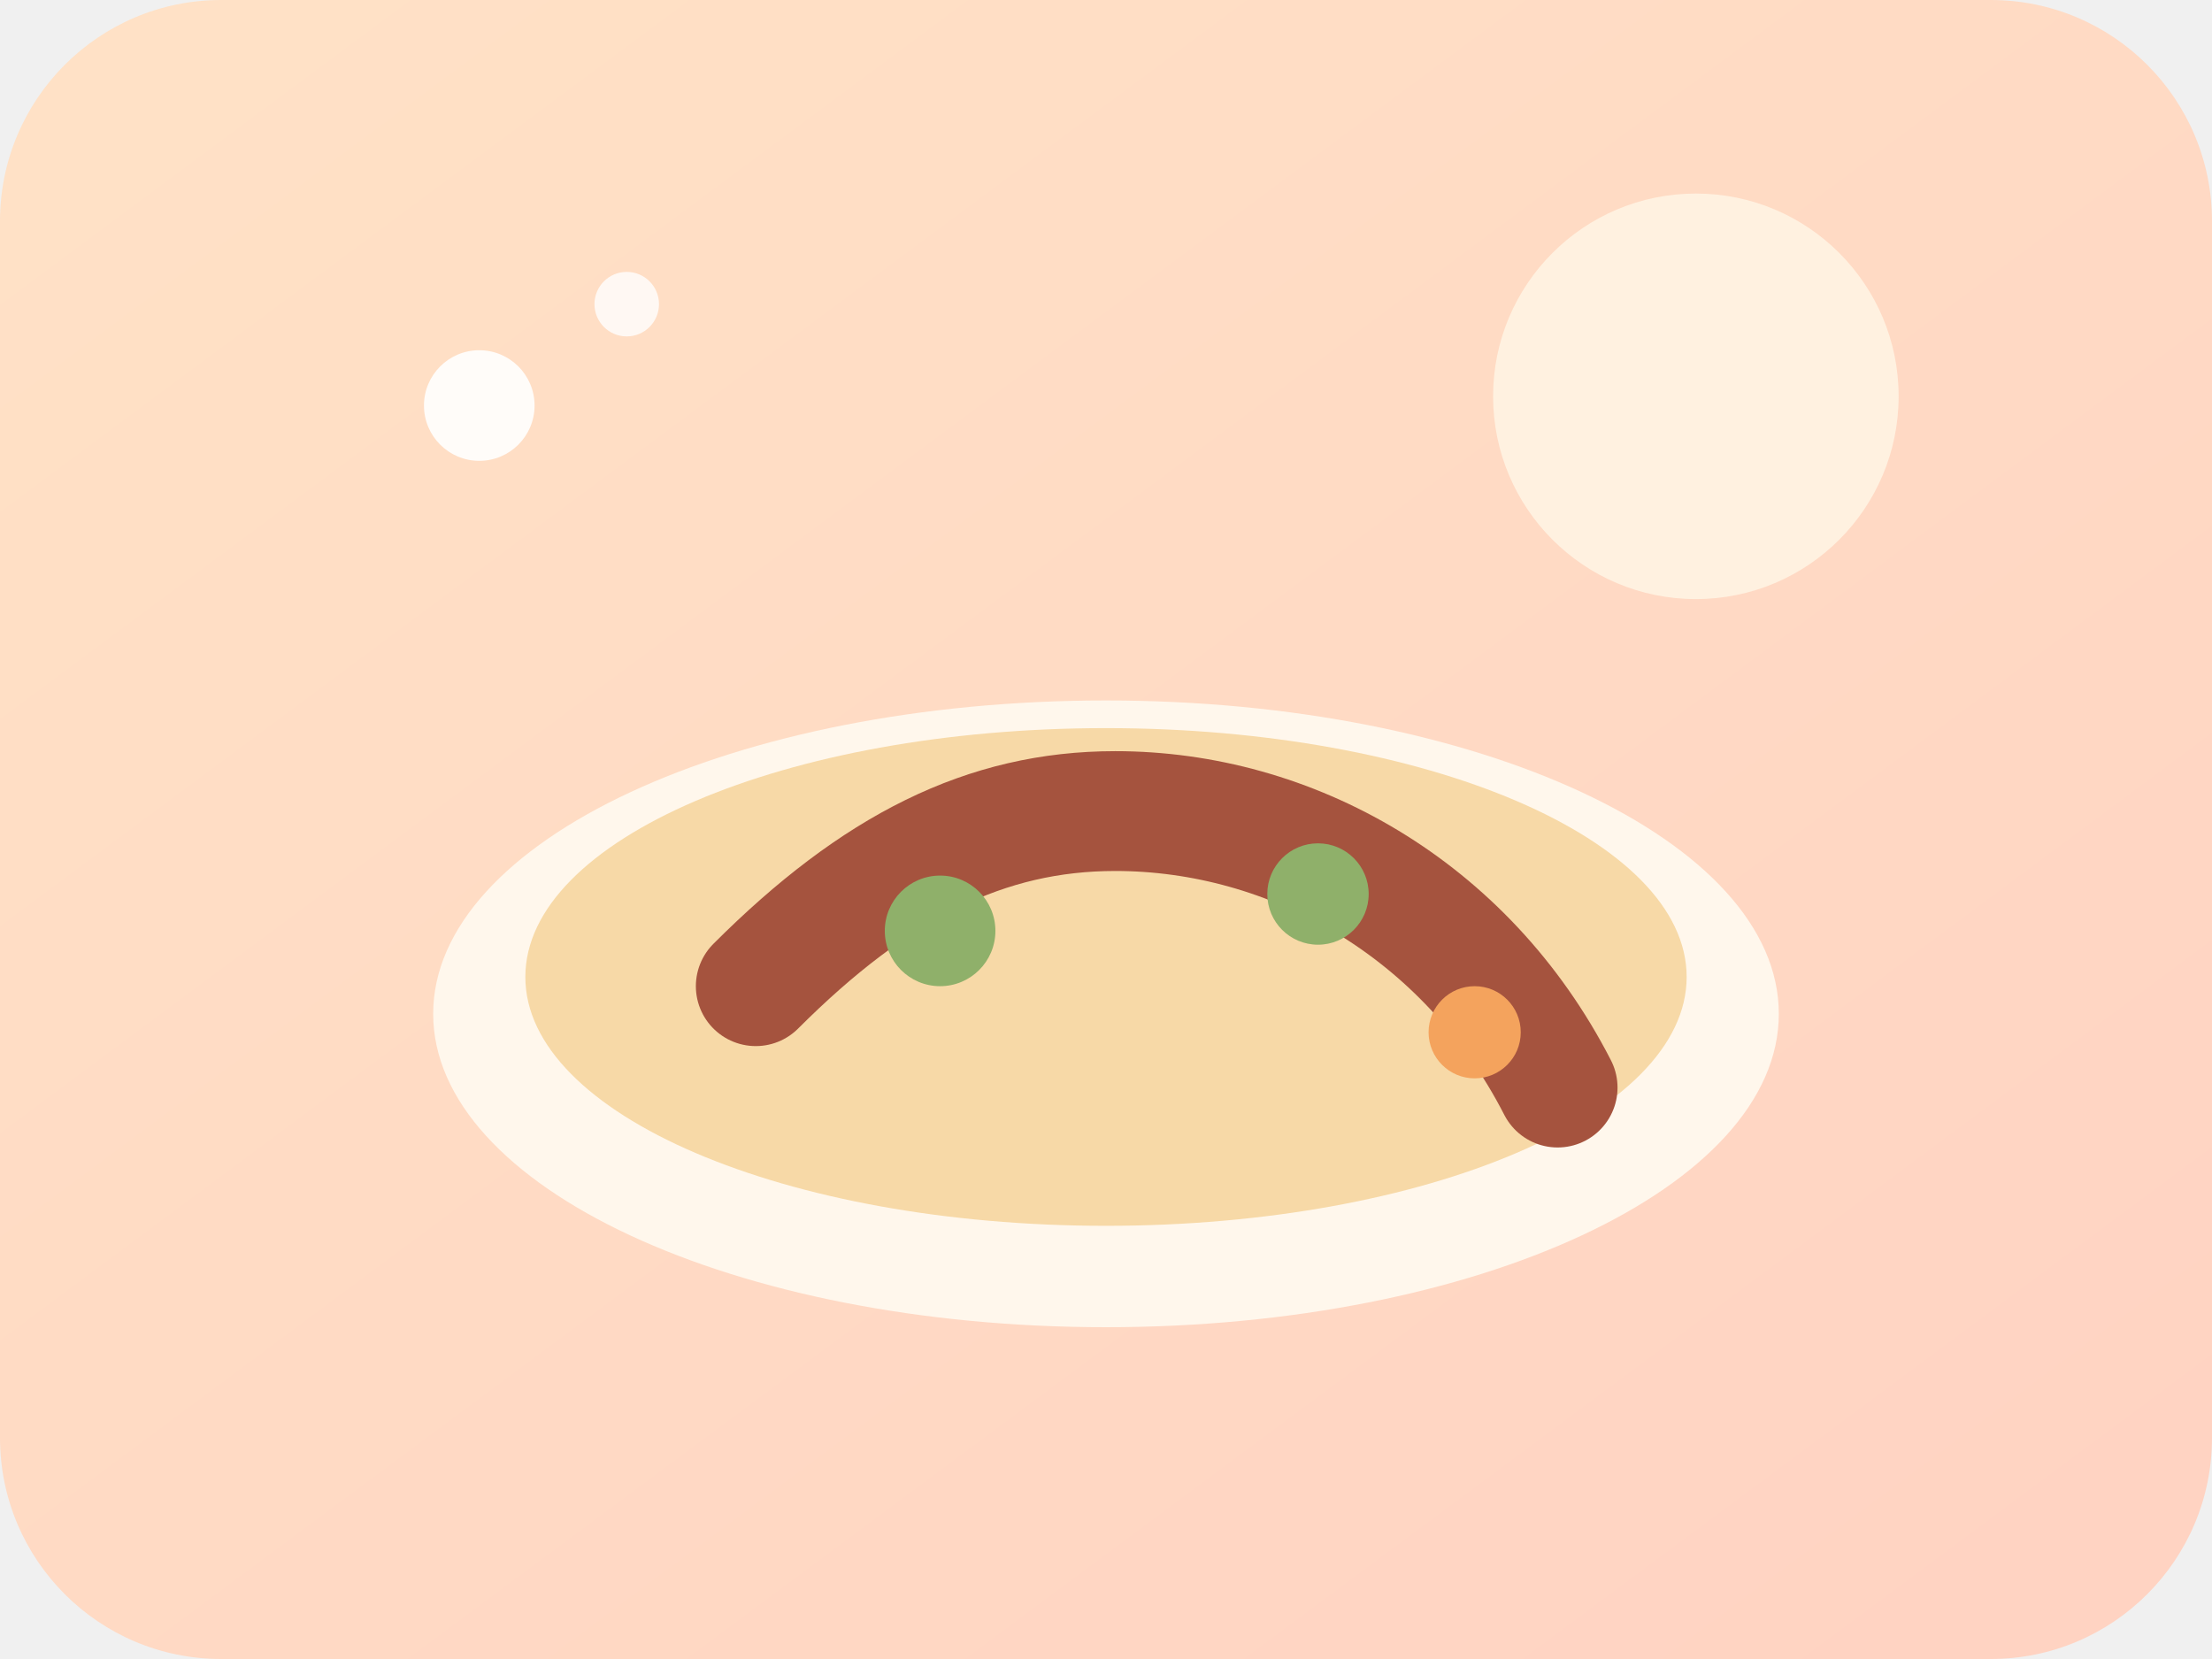
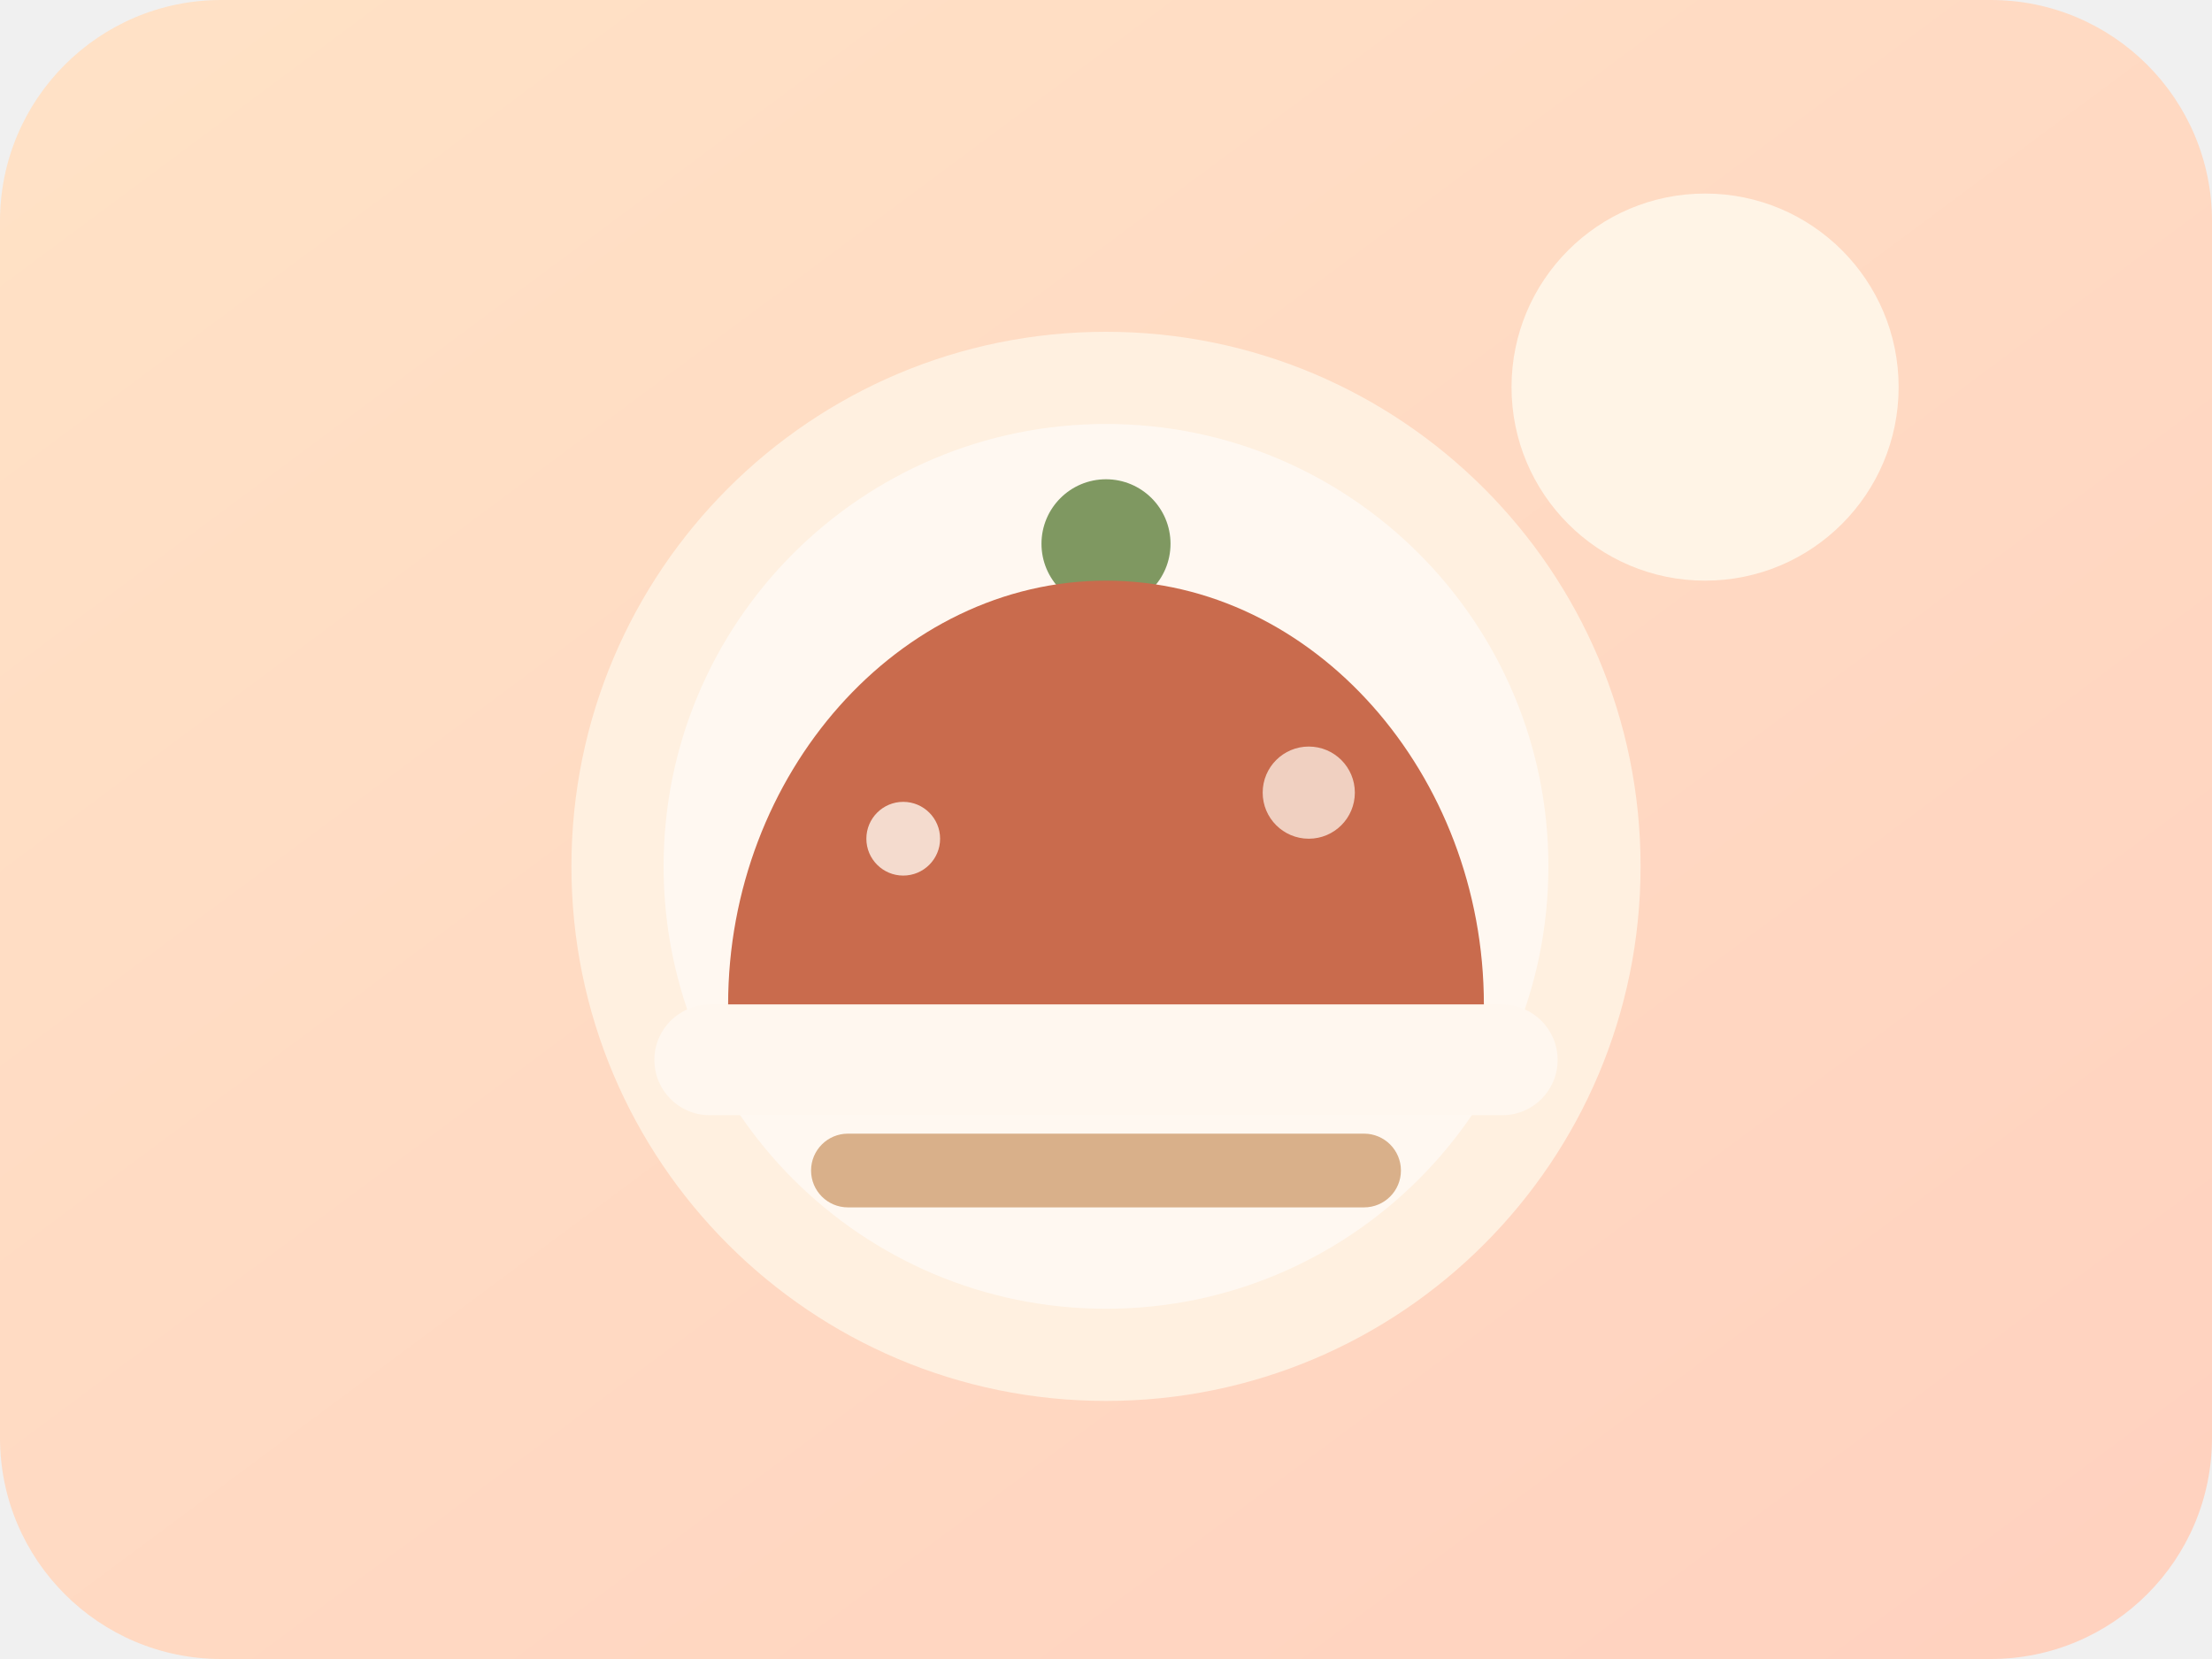
<svg xmlns="http://www.w3.org/2000/svg" viewBox="0 0 480 360" role="img" aria-label="Pratos principais">
  <defs>
    <linearGradient id="bg" x1="0%" y1="0%" x2="100%" y2="100%">
      <stop offset="0%" stop-color="#ffe2c6" />
-       <stop offset="100%" stop-color="#ffd2c2" />
+       <stop offset="100%" stop-color="#ffd1bf" />
    </linearGradient>
  </defs>
  <rect width="480" height="360" rx="48" fill="url(#bg)" />
-   <circle cx="104" cy="88" r="12" fill="#ffffff" fill-opacity="0.9" />
-   <circle cx="136" cy="66" r="7" fill="#ffffff" fill-opacity="0.8" />
-   <circle cx="368" cy="86" r="44" fill="#fff1e0" />
-   <ellipse cx="240" cy="220" rx="146" ry="68" fill="#fff7ec" />
-   <ellipse cx="240" cy="212" rx="126" ry="54" fill="#f7d9a7" />
-   <path d="M164 214c26-26 50-38 78-38 38 0 76 21 96 60" fill="none" stroke="#a5533e" stroke-width="26" stroke-linecap="round" />
-   <circle cx="204" cy="202" r="12" fill="#8fb06a" />
-   <circle cx="286" cy="194" r="11" fill="#8fb06a" />
-   <circle cx="320" cy="224" r="10" fill="#f4a35d" />
+   <circle cx="240" cy="188" r="116" fill="#fff0e0" />
+   <circle cx="240" cy="188" r="96" fill="#fff8f1" />
+   <circle cx="370" cy="84" r="42" fill="#fff4e6" />
+   <circle cx="240" cy="118" r="14" fill="#7f9861" />
+   <rect x="232" y="132" width="16" height="16" rx="8" fill="#7f9861" />
+   <path d="M158 218c0-50 37-92 82-92s82 42 82 92z" fill="#c96b4d" />
+   <rect x="142" y="218" width="196" height="24" rx="12" fill="#fff7ef" />
+   <rect x="176" y="246" width="128" height="16" rx="8" fill="#d9b08a" />
+   <circle cx="196" cy="182" r="8" fill="#fff7ef" fill-opacity="0.8" />
+   <circle cx="284" cy="172" r="10" fill="#fff7ef" fill-opacity="0.72" />
</svg>
